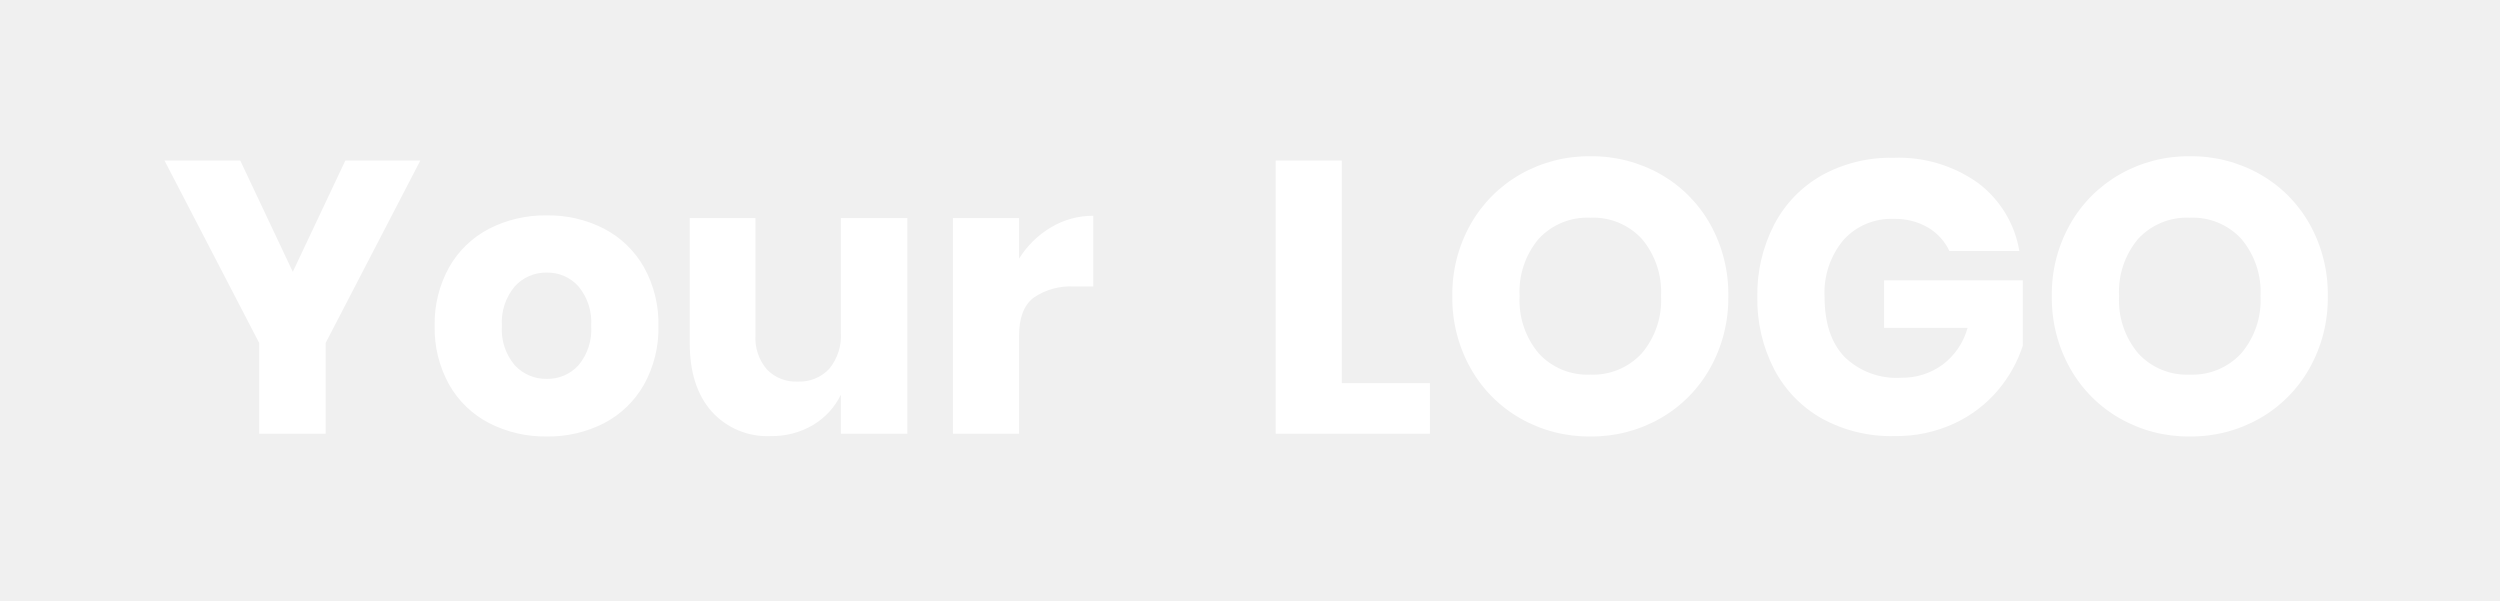
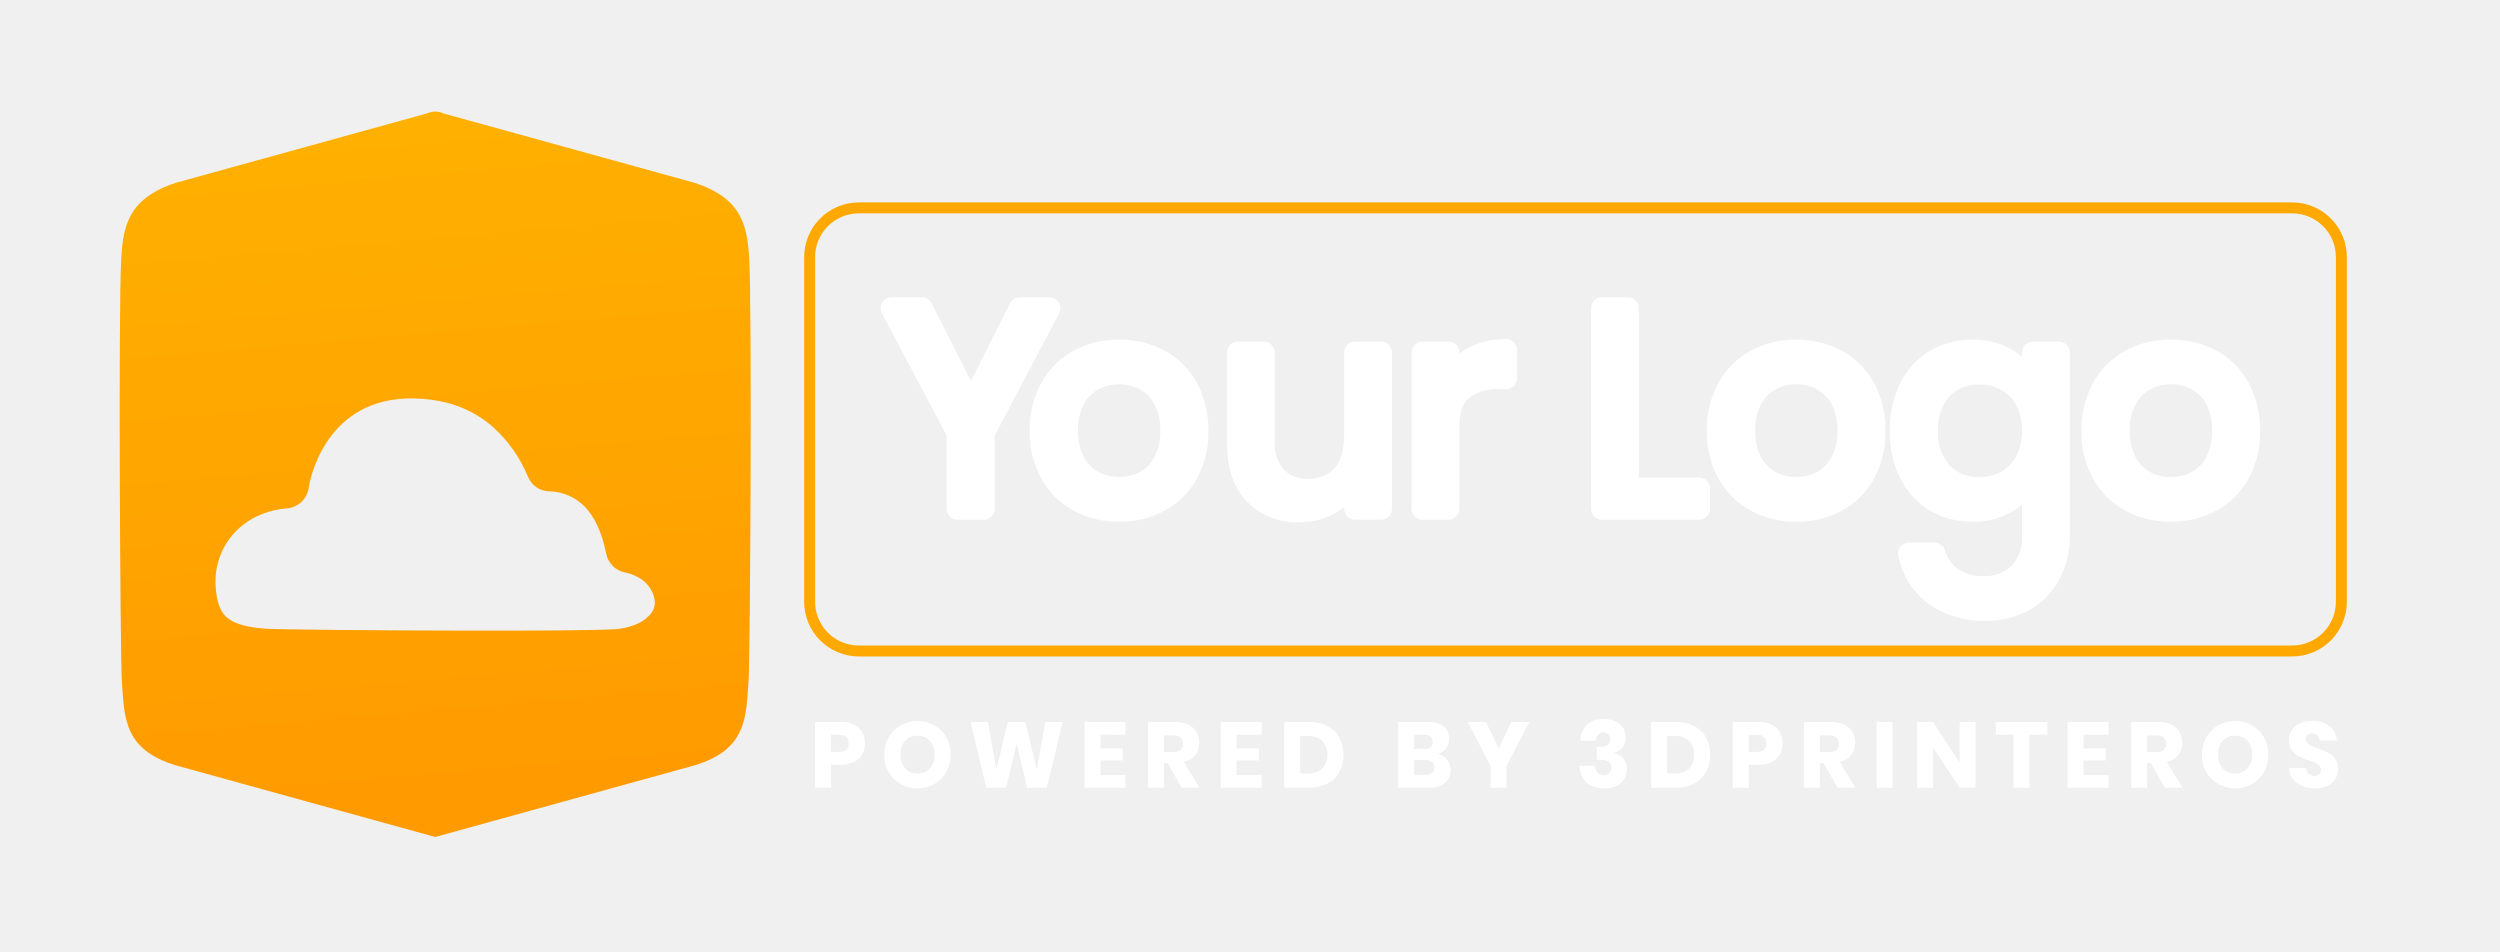
- <svg xmlns="http://www.w3.org/2000/svg" width="304" height="73" viewBox="0 0 304 73">
+ <svg xmlns="http://www.w3.org/2000/svg" width="457" height="174" viewBox="0 0 457 174">
  <defs>
-     <clipPath id="clip-logo">
-       <rect width="304" height="73" />
+     <linearGradient id="linear-gradient" x1="0.367" y1="1.764" x2="0.04" y2="-2.623" gradientUnits="objectBoundingBox">
+       <stop offset="0" stop-color="#f80" />
+       <stop offset="0.451" stop-color="#ffb600" />
+       <stop offset="1" stop-color="#ffe500" />
+     </linearGradient>
+     <clipPath id="clip-Artboard_1">
+       <rect width="457" height="174" />
    </clipPath>
  </defs>
-   <g id="logo" clip-path="url(#clip-logo)">
-     <path id="Path_1608" style="fill:#FFFFFF;" data-name="Path 1608" d="M31.49-33.229,19.975-11.045V0H11.891V-11.045L.376-33.229H9.588L15.98-19.693l6.392-13.536Zm15.369,6.674a14.748,14.748,0,0,1,6.979,1.622,11.888,11.888,0,0,1,4.841,4.677,14.044,14.044,0,0,1,1.763,7.144A14.044,14.044,0,0,1,58.68-5.969a11.888,11.888,0,0,1-4.841,4.677A14.748,14.748,0,0,1,46.859.329a14.888,14.888,0,0,1-7-1.622,11.85,11.85,0,0,1-4.865-4.677,14.044,14.044,0,0,1-1.763-7.144,14.044,14.044,0,0,1,1.763-7.144,11.85,11.85,0,0,1,4.865-4.677A14.888,14.888,0,0,1,46.859-26.555Zm0,6.956a5.121,5.121,0,0,0-3.878,1.668,6.759,6.759,0,0,0-1.575,4.817,6.672,6.672,0,0,0,1.575,4.794,5.156,5.156,0,0,0,3.878,1.645,5.081,5.081,0,0,0,3.854-1.645,6.736,6.736,0,0,0,1.551-4.794,6.824,6.824,0,0,0-1.551-4.817A5.048,5.048,0,0,0,46.859-19.6ZM90.71-26.226V0H82.626V-4.747a8.713,8.713,0,0,1-3.36,3.666A9.767,9.767,0,0,1,74.072.282,9.078,9.078,0,0,1,66.9-2.726Q64.249-5.734,64.249-11V-26.226h7.99v14.241a5.851,5.851,0,0,0,1.387,4.159,4.873,4.873,0,0,0,3.736,1.48A4.948,4.948,0,0,0,81.216-7.9a6.341,6.341,0,0,0,1.41-4.418V-26.226Zm13.583,4.935a11.4,11.4,0,0,1,3.878-3.807,9.9,9.9,0,0,1,5.146-1.41v8.6h-2.3a7.943,7.943,0,0,0-4.958,1.363q-1.763,1.363-1.763,4.606V0H96.256V-26.226h8.037ZM143.538-6.157h10.716V0H135.5V-33.229h8.037Zm30.221-27.589a16.907,16.907,0,0,1,8.531,2.185,15.922,15.922,0,0,1,6.039,6.063,17.391,17.391,0,0,1,2.209,8.766,17.376,17.376,0,0,1-2.232,8.789,16.044,16.044,0,0,1-6.063,6.086A16.816,16.816,0,0,1,173.759.329a16.816,16.816,0,0,1-8.484-2.186,16.044,16.044,0,0,1-6.063-6.086,17.376,17.376,0,0,1-2.232-8.789,17.247,17.247,0,0,1,2.232-8.766,16.092,16.092,0,0,1,6.063-6.063A16.816,16.816,0,0,1,173.759-33.746Zm0,7.473a8.058,8.058,0,0,0-6.275,2.562,9.991,9.991,0,0,0-2.326,6.979,10.009,10.009,0,0,0,2.326,6.956,8.021,8.021,0,0,0,6.275,2.585,8.039,8.039,0,0,0,6.251-2.585,9.946,9.946,0,0,0,2.35-6.956,10.009,10.009,0,0,0-2.326-6.956A8.021,8.021,0,0,0,173.759-26.273Zm36.848-7.285A16.6,16.6,0,0,1,220.9-30.5a13.015,13.015,0,0,1,5.029,8.272h-8.507a6.56,6.56,0,0,0-2.585-2.844,7.9,7.9,0,0,0-4.183-1.057,7.817,7.817,0,0,0-6.11,2.561,9.984,9.984,0,0,0-2.3,6.933q0,4.747,2.421,7.285a9.064,9.064,0,0,0,6.885,2.538,8.316,8.316,0,0,0,5.029-1.575,8.392,8.392,0,0,0,3.055-4.488H209.479v-5.781h16.873v7.943a16.2,16.2,0,0,1-3.008,5.4,15.486,15.486,0,0,1-5.288,4.042A16.744,16.744,0,0,1,210.7.282a17.475,17.475,0,0,1-8.789-2.139,14.649,14.649,0,0,1-5.8-5.992,18.467,18.467,0,0,1-2.045-8.789,18.467,18.467,0,0,1,2.045-8.789,14.692,14.692,0,0,1,5.781-5.993A17.247,17.247,0,0,1,210.607-33.558Zm36.049-.188a16.907,16.907,0,0,1,8.531,2.185,15.922,15.922,0,0,1,6.04,6.063,17.391,17.391,0,0,1,2.209,8.766A17.376,17.376,0,0,1,261.2-7.943a16.044,16.044,0,0,1-6.063,6.086A16.816,16.816,0,0,1,246.656.329a16.816,16.816,0,0,1-8.484-2.186,16.044,16.044,0,0,1-6.063-6.086,17.376,17.376,0,0,1-2.232-8.789,17.247,17.247,0,0,1,2.232-8.766,16.092,16.092,0,0,1,6.063-6.063A16.816,16.816,0,0,1,246.656-33.746Zm0,7.473a8.058,8.058,0,0,0-6.275,2.562,9.991,9.991,0,0,0-2.326,6.979,10.009,10.009,0,0,0,2.326,6.956,8.021,8.021,0,0,0,6.275,2.585,8.039,8.039,0,0,0,6.251-2.585,9.946,9.946,0,0,0,2.35-6.956,10.009,10.009,0,0,0-2.326-6.956A8.021,8.021,0,0,0,246.656-26.273Z" transform="translate(19.624 52.746)" />
+   <g id="Artboard_1" data-name="Artboard – 1" clip-path="url(#clip-Artboard_1)">
+     <g id="Group_2075" data-name="Group 2075" transform="translate(-3229 -1661)">
+       <path id="Path_67" data-name="Path 67" d="M57.675,132.609,10.181,119.493C.761,116.572.858,110.952.388,103.917.1,99.491-.253,36.368.276,27.038c.343-6.066,1.222-11.1,9.9-13.988L56.267.313a3.41,3.41,0,0,1,2.914.03L105.17,13.049c8.69,2.892,9.569,7.922,9.912,13.988.522,9.33.179,72.453-.119,76.88-.47,7.035-.373,12.654-9.793,15.576ZM26.748,94.535c2.109.157,20.047.328,36.465.35,12.3.022,23.773-.037,27.1-.246A12.07,12.07,0,0,0,94.8,93.558a6.172,6.172,0,0,0,2.452-1.982,3.136,3.136,0,0,0,.566-1.982,4.8,4.8,0,0,0-.447-1.707,5.7,5.7,0,0,0-1.781-2.236,8.29,8.29,0,0,0-3.13-1.379,4.351,4.351,0,0,1-3.532-3.5c-.842-4.166-2.28-6.871-3.95-8.578a9.3,9.3,0,0,0-6.275-2.765,4.3,4.3,0,0,1-4.062-2.661A25.126,25.126,0,0,0,68.273,57.7l.007-.007-.007-.007a20.559,20.559,0,0,0-9.137-4.613c-.477-.119-1.073-.224-1.8-.335-.6-.089-1.23-.164-1.863-.216-17.2-1.379-20.517,13.921-20.889,16.015a4.386,4.386,0,0,1-4.009,4.009,15.273,15.273,0,0,0-3.294.6A14.5,14.5,0,0,0,24.3,74.391a13.14,13.14,0,0,0-6.737,12.7c.209,2.795.924,4.524,2.139,5.492,1.453,1.163,3.838,1.722,7.043,1.953Z" transform="translate(3250.878 1681.391)" fill-rule="evenodd" fill="url(#linear-gradient)" />
+       <path id="Path_4240" data-name="Path 4240" d="M32.848-36.66,20.836-13.884V0H16.052V-13.884L3.988-36.66H9.5l9,17.732L27.44-36.66ZM45.58-28.912a15.145,15.145,0,0,1,7.358,1.768,12.652,12.652,0,0,1,5.1,5.1,15.825,15.825,0,0,1,1.846,7.8,15.677,15.677,0,0,1-1.846,7.774,12.7,12.7,0,0,1-5.1,5.07A15.145,15.145,0,0,1,45.58.364,15.145,15.145,0,0,1,38.222-1.4,12.866,12.866,0,0,1,33.1-6.474a15.5,15.5,0,0,1-1.872-7.774,15.648,15.648,0,0,1,1.872-7.8,12.821,12.821,0,0,1,5.122-5.1A15.145,15.145,0,0,1,45.58-28.912Zm0,4.16a9.892,9.892,0,0,0-4.706,1.144A8.6,8.6,0,0,0,37.39-20.1a11.822,11.822,0,0,0-1.326,5.85,11.706,11.706,0,0,0,1.326,5.8,8.6,8.6,0,0,0,3.484,3.51A9.892,9.892,0,0,0,45.58-3.8,9.892,9.892,0,0,0,50.286-4.94,8.6,8.6,0,0,0,53.77-8.45a11.706,11.706,0,0,0,1.326-5.8A11.822,11.822,0,0,0,53.77-20.1a8.6,8.6,0,0,0-3.484-3.51A9.892,9.892,0,0,0,45.58-24.752Zm47.864-3.8V0H88.712V-6.708a9.6,9.6,0,0,1-3.874,5.33A11.437,11.437,0,0,1,78.364.468a10.6,10.6,0,0,1-8.008-3.2q-3.068-3.2-3.068-9.178v-16.64H72.02v16.172A9.216,9.216,0,0,0,74.2-5.8a7.761,7.761,0,0,0,5.928,2.314,8.1,8.1,0,0,0,6.24-2.522q2.34-2.522,2.34-7.358V-28.548Zm12.324,5.772a10.5,10.5,0,0,1,4.108-4.6,12.21,12.21,0,0,1,6.448-1.638v5.148h-1.456a10.111,10.111,0,0,0-6.552,2.054q-2.548,2.054-2.548,6.786V0h-4.732V-28.548h4.732ZM138.58-3.692h13V0H133.848V-36.66h4.732Zm30.784-25.22a15.145,15.145,0,0,1,7.358,1.768,12.652,12.652,0,0,1,5.1,5.1,15.825,15.825,0,0,1,1.846,7.8,15.677,15.677,0,0,1-1.846,7.774,12.7,12.7,0,0,1-5.1,5.07A15.145,15.145,0,0,1,169.364.364,15.145,15.145,0,0,1,162.006-1.4a12.866,12.866,0,0,1-5.122-5.07,15.5,15.5,0,0,1-1.872-7.774,15.648,15.648,0,0,1,1.872-7.8,12.821,12.821,0,0,1,5.122-5.1A15.145,15.145,0,0,1,169.364-28.912Zm0,4.16a9.892,9.892,0,0,0-4.706,1.144,8.6,8.6,0,0,0-3.484,3.51,11.822,11.822,0,0,0-1.326,5.85,11.706,11.706,0,0,0,1.326,5.8,8.6,8.6,0,0,0,3.484,3.51A9.892,9.892,0,0,0,169.364-3.8,9.892,9.892,0,0,0,174.07-4.94a8.6,8.6,0,0,0,3.484-3.51,11.706,11.706,0,0,0,1.326-5.8,11.822,11.822,0,0,0-1.326-5.85,8.6,8.6,0,0,0-3.484-3.51A9.892,9.892,0,0,0,169.364-24.752Zm32.188-4.16a11.731,11.731,0,0,1,7.046,2.08,10.841,10.841,0,0,1,4.03,5.564v-7.28h4.732v33.5a14.488,14.488,0,0,1-1.664,7.02,11.952,11.952,0,0,1-4.68,4.784A13.951,13.951,0,0,1,204,18.469a15.071,15.071,0,0,1-9.412-2.782,12.277,12.277,0,0,1-4.628-7.514h4.68a8.105,8.105,0,0,0,3.146,4.5,10.071,10.071,0,0,0,5.954,1.638,8.731,8.731,0,0,0,6.37-2.47,9.2,9.2,0,0,0,2.522-6.89V-7.28a10.841,10.841,0,0,1-4.03,5.564,11.731,11.731,0,0,1-7.046,2.08,12.94,12.94,0,0,1-6.76-1.768,12.228,12.228,0,0,1-4.654-5.07,16.854,16.854,0,0,1-1.69-7.774,17.016,17.016,0,0,1,1.69-7.8,12.2,12.2,0,0,1,4.654-5.1A12.94,12.94,0,0,1,201.552-28.912ZM202.9-24.7a9.165,9.165,0,0,0-6.994,2.782,10.726,10.726,0,0,0-2.626,7.67,10.726,10.726,0,0,0,2.626,7.67A9.165,9.165,0,0,0,202.9-3.8a9.71,9.71,0,0,0,5.018-1.3,9.05,9.05,0,0,0,3.458-3.666,11.589,11.589,0,0,0,1.248-5.486,11.745,11.745,0,0,0-1.248-5.512,8.838,8.838,0,0,0-3.458-3.666A9.864,9.864,0,0,0,202.9-24.7Zm34.944-4.212a15.145,15.145,0,0,1,7.358,1.768,12.652,12.652,0,0,1,5.1,5.1,15.825,15.825,0,0,1,1.846,7.8A15.677,15.677,0,0,1,250.3-6.474a12.7,12.7,0,0,1-5.1,5.07A15.145,15.145,0,0,1,237.848.364,15.145,15.145,0,0,1,230.49-1.4a12.866,12.866,0,0,1-5.122-5.07,15.5,15.5,0,0,1-1.872-7.774,15.648,15.648,0,0,1,1.872-7.8,12.821,12.821,0,0,1,5.122-5.1A15.145,15.145,0,0,1,237.848-28.912Zm0,4.16a9.892,9.892,0,0,0-4.706,1.144,8.6,8.6,0,0,0-3.484,3.51,11.822,11.822,0,0,0-1.326,5.85,11.706,11.706,0,0,0,1.326,5.8,8.6,8.6,0,0,0,3.484,3.51A9.892,9.892,0,0,0,237.848-3.8a9.892,9.892,0,0,0,4.706-1.144,8.6,8.6,0,0,0,3.484-3.51,11.706,11.706,0,0,0,1.326-5.8,11.822,11.822,0,0,0-1.326-5.85,8.6,8.6,0,0,0-3.484-3.51A9.892,9.892,0,0,0,237.848-24.752Z" transform="translate(3388 1754)" fill="#fff" stroke="#fff" stroke-linecap="round" stroke-linejoin="round" stroke-width="4" />
+       <path id="Path_4241" data-name="Path 4241" d="M3.91-4.216V0H1V-12.019H5.712a4.573,4.573,0,0,1,3.264,1.063A3.758,3.758,0,0,1,10.1-8.092a3.946,3.946,0,0,1-.5,2A3.477,3.477,0,0,1,8.109-4.718a5.24,5.24,0,0,1-2.4.5ZM5.389-6.545q1.751,0,1.751-1.547,0-1.581-1.751-1.581H3.91v3.128ZM19.72-12.206a6.115,6.115,0,0,1,3.085.791A5.759,5.759,0,0,1,24.99-9.222a6.29,6.29,0,0,1,.8,3.17,6.285,6.285,0,0,1-.807,3.179,5.8,5.8,0,0,1-2.193,2.2A6.082,6.082,0,0,1,19.72.119a6.082,6.082,0,0,1-3.069-.791,5.8,5.8,0,0,1-2.193-2.2,6.285,6.285,0,0,1-.807-3.179,6.238,6.238,0,0,1,.807-3.17,5.82,5.82,0,0,1,2.193-2.193A6.082,6.082,0,0,1,19.72-12.206Zm0,2.7a2.914,2.914,0,0,0-2.27.926,3.614,3.614,0,0,0-.841,2.525,3.62,3.62,0,0,0,.841,2.516,2.9,2.9,0,0,0,2.27.935,2.908,2.908,0,0,0,2.261-.935,3.6,3.6,0,0,0,.85-2.516,3.62,3.62,0,0,0-.841-2.516A2.9,2.9,0,0,0,19.72-9.5Zm26.52-2.516L43.367,0h-3.6L37.842-8.041,35.9,0H32.3L29.427-12.019h3.162l1.547,8.7,2.108-8.7h3.179l2.108,8.7,1.564-8.7Zm6.919,2.312v2.516h4.063V-5H53.159v2.669h4.573V0h-7.48V-12.019h7.48v2.312ZM68.034,0l-2.6-4.539H64.77V0H61.863V-12.019h4.964a5.359,5.359,0,0,1,2.414.493,3.4,3.4,0,0,1,1.479,1.352,3.872,3.872,0,0,1,.493,1.964,3.49,3.49,0,0,1-.722,2.227,3.693,3.693,0,0,1-2.1,1.258L71.247,0ZM64.77-6.528h1.8a1.815,1.815,0,0,0,1.275-.383,1.476,1.476,0,0,0,.408-1.131,1.5,1.5,0,0,0-.417-1.122,1.745,1.745,0,0,0-1.267-.408h-1.8ZM78.064-9.707v2.516h4.063V-5H78.064v2.669h4.573V0h-7.48V-12.019h7.48v2.312ZM97.58-6.035A6.375,6.375,0,0,1,96.824-2.9,5.3,5.3,0,0,1,94.647-.765,6.94,6.94,0,0,1,91.307,0H86.768V-12.019h4.539a7.056,7.056,0,0,1,3.349.748,5.219,5.219,0,0,1,2.168,2.108A6.327,6.327,0,0,1,97.58-6.035ZM91.052-2.6A3.674,3.674,0,0,0,93.7-3.5a3.336,3.336,0,0,0,.944-2.533A3.336,3.336,0,0,0,93.7-8.568a3.674,3.674,0,0,0-2.643-.9H89.675V-2.6ZM114.8-6.188a3.01,3.01,0,0,1,1.726,1.054,2.885,2.885,0,0,1,.637,1.853,2.986,2.986,0,0,1-1.028,2.414,4.456,4.456,0,0,1-2.95.867h-5.593V-12.019h5.457a4.456,4.456,0,0,1,2.839.8,2.743,2.743,0,0,1,1,2.278,2.806,2.806,0,0,1-.578,1.811A2.664,2.664,0,0,1,114.8-6.188Zm-4.3-.918h1.9q1.513,0,1.513-1.292T112.37-9.69H110.5Zm2.074,4.743q1.615,0,1.615-1.326a1.263,1.263,0,0,0-.425-1.012,1.8,1.8,0,0,0-1.207-.365H110.5v2.7Zm18.989-9.656L127.4-4V0h-2.924V-4l-4.165-8.024h3.332l2.312,4.9,2.312-4.9Zm13.617-.527a4.94,4.94,0,0,1,2.159.434,3.176,3.176,0,0,1,1.368,1.19,3.184,3.184,0,0,1,.467,1.708,2.825,2.825,0,0,1-.6,1.887,2.617,2.617,0,0,1-1.5.9v.085A2.9,2.9,0,0,1,149.4-3.434a3.563,3.563,0,0,1-.476,1.844,3.219,3.219,0,0,1-1.386,1.258,4.877,4.877,0,0,1-2.184.45,4.955,4.955,0,0,1-3.29-1.02,4.111,4.111,0,0,1-1.317-3.111h2.839a1.958,1.958,0,0,0,.442,1.258,1.509,1.509,0,0,0,1.19.459,1.327,1.327,0,0,0,.995-.374,1.328,1.328,0,0,0,.365-.969q0-1.479-2.142-1.479h-.544V-7.48h.527q1.921.034,1.921-1.377A1.276,1.276,0,0,0,146-9.8a1.206,1.206,0,0,0-.893-.332,1.21,1.21,0,0,0-.969.417,1.872,1.872,0,0,0-.408,1.113H140.9a4.042,4.042,0,0,1,1.19-2.924A4.391,4.391,0,0,1,145.18-12.546Zm19.448,6.511a6.375,6.375,0,0,1-.757,3.137A5.3,5.3,0,0,1,161.7-.765a6.94,6.94,0,0,1-3.34.765h-4.539V-12.019h4.539a7.057,7.057,0,0,1,3.349.748,5.219,5.219,0,0,1,2.167,2.108A6.327,6.327,0,0,1,164.628-6.035ZM158.1-2.6a3.674,3.674,0,0,0,2.643-.9,3.336,3.336,0,0,0,.944-2.533,3.336,3.336,0,0,0-.944-2.533,3.674,3.674,0,0,0-2.643-.9h-1.377V-2.6Zm13.566-1.615V0h-2.907V-12.019h4.709a4.573,4.573,0,0,1,3.264,1.063,3.758,3.758,0,0,1,1.122,2.865,3.947,3.947,0,0,1-.5,2,3.477,3.477,0,0,1-1.488,1.377,5.24,5.24,0,0,1-2.4.5Zm1.479-2.329q1.751,0,1.751-1.547,0-1.581-1.751-1.581h-1.479v3.128ZM187.935,0l-2.6-4.539h-.663V0h-2.907V-12.019h4.964a5.359,5.359,0,0,1,2.414.493,3.4,3.4,0,0,1,1.479,1.352,3.872,3.872,0,0,1,.493,1.964,3.49,3.49,0,0,1-.723,2.227,3.693,3.693,0,0,1-2.1,1.258L191.148,0Zm-3.264-6.528h1.8a1.815,1.815,0,0,0,1.275-.383,1.476,1.476,0,0,0,.408-1.131,1.5,1.5,0,0,0-.417-1.122,1.745,1.745,0,0,0-1.266-.408h-1.8Zm13.294-5.491V0h-2.907V-12.019ZM213.129,0h-2.907L205.36-7.378V0h-2.907V-12.019h2.907l4.862,7.446v-7.446h2.907Zm13.124-12.019v2.312h-3.264V0h-2.924V-9.707h-3.23v-2.312Zm6.613,2.312v2.516h4.063V-5h-4.063v2.669h4.573V0h-7.48V-12.019h7.48v2.312ZM247.741,0l-2.6-4.539h-.663V0H241.57V-12.019h4.964a5.359,5.359,0,0,1,2.414.493,3.4,3.4,0,0,1,1.479,1.352,3.872,3.872,0,0,1,.493,1.964,3.49,3.49,0,0,1-.723,2.227,3.693,3.693,0,0,1-2.1,1.258L250.954,0Zm-3.264-6.528h1.8a1.815,1.815,0,0,0,1.275-.383,1.476,1.476,0,0,0,.408-1.131,1.5,1.5,0,0,0-.417-1.122,1.745,1.745,0,0,0-1.266-.408h-1.8Zm16.1-5.678a6.115,6.115,0,0,1,3.085.791,5.759,5.759,0,0,1,2.185,2.193,6.29,6.29,0,0,1,.8,3.17,6.285,6.285,0,0,1-.808,3.179,5.8,5.8,0,0,1-2.193,2.2,6.082,6.082,0,0,1-3.068.791,6.082,6.082,0,0,1-3.069-.791,5.8,5.8,0,0,1-2.193-2.2,6.285,6.285,0,0,1-.808-3.179,6.238,6.238,0,0,1,.808-3.17,5.82,5.82,0,0,1,2.193-2.193A6.082,6.082,0,0,1,260.576-12.206Zm0,2.7a2.914,2.914,0,0,0-2.27.926,3.614,3.614,0,0,0-.842,2.525,3.62,3.62,0,0,0,.842,2.516,2.9,2.9,0,0,0,2.27.935,2.908,2.908,0,0,0,2.261-.935,3.6,3.6,0,0,0,.85-2.516,3.62,3.62,0,0,0-.841-2.516A2.9,2.9,0,0,0,260.576-9.5ZM279.4-3.383a3.314,3.314,0,0,1-.484,1.751,3.417,3.417,0,0,1-1.428,1.275A5.031,5.031,0,0,1,275.2.119a5.385,5.385,0,0,1-3.332-.986,3.573,3.573,0,0,1-1.428-2.754h3.094a1.633,1.633,0,0,0,.485,1.071,1.49,1.49,0,0,0,1.063.391,1.233,1.233,0,0,0,.884-.306,1.071,1.071,0,0,0,.323-.816,1.054,1.054,0,0,0-.3-.765,2.332,2.332,0,0,0-.74-.5q-.442-.2-1.224-.468a15.027,15.027,0,0,1-1.862-.756,3.429,3.429,0,0,1-1.241-1.088,3.148,3.148,0,0,1-.518-1.878,3.163,3.163,0,0,1,.544-1.853,3.458,3.458,0,0,1,1.5-1.2,5.488,5.488,0,0,1,2.2-.417,4.935,4.935,0,0,1,3.188.952,3.632,3.632,0,0,1,1.335,2.618h-3.145a1.613,1.613,0,0,0-.434-.944,1.275,1.275,0,0,0-.944-.348,1.216,1.216,0,0,0-.824.272,1,1,0,0,0-.315.8,1.015,1.015,0,0,0,.281.722,2.137,2.137,0,0,0,.706.485q.425.187,1.224.476a13.454,13.454,0,0,1,1.887.773,3.61,3.61,0,0,1,1.258,1.114A3.181,3.181,0,0,1,279.4-3.383Z" transform="translate(3377 1805)" fill="#fff" />
+       <g id="Rectangle_1061" data-name="Rectangle 1061" transform="translate(3376 1698)" fill="none" stroke="#ffa900" stroke-width="2">
+         <rect width="282" height="83" rx="10" stroke="none" />
+         <rect x="1" y="1" width="280" height="81" rx="9" fill="none" />
+       </g>
+     </g>
  </g>
</svg>
